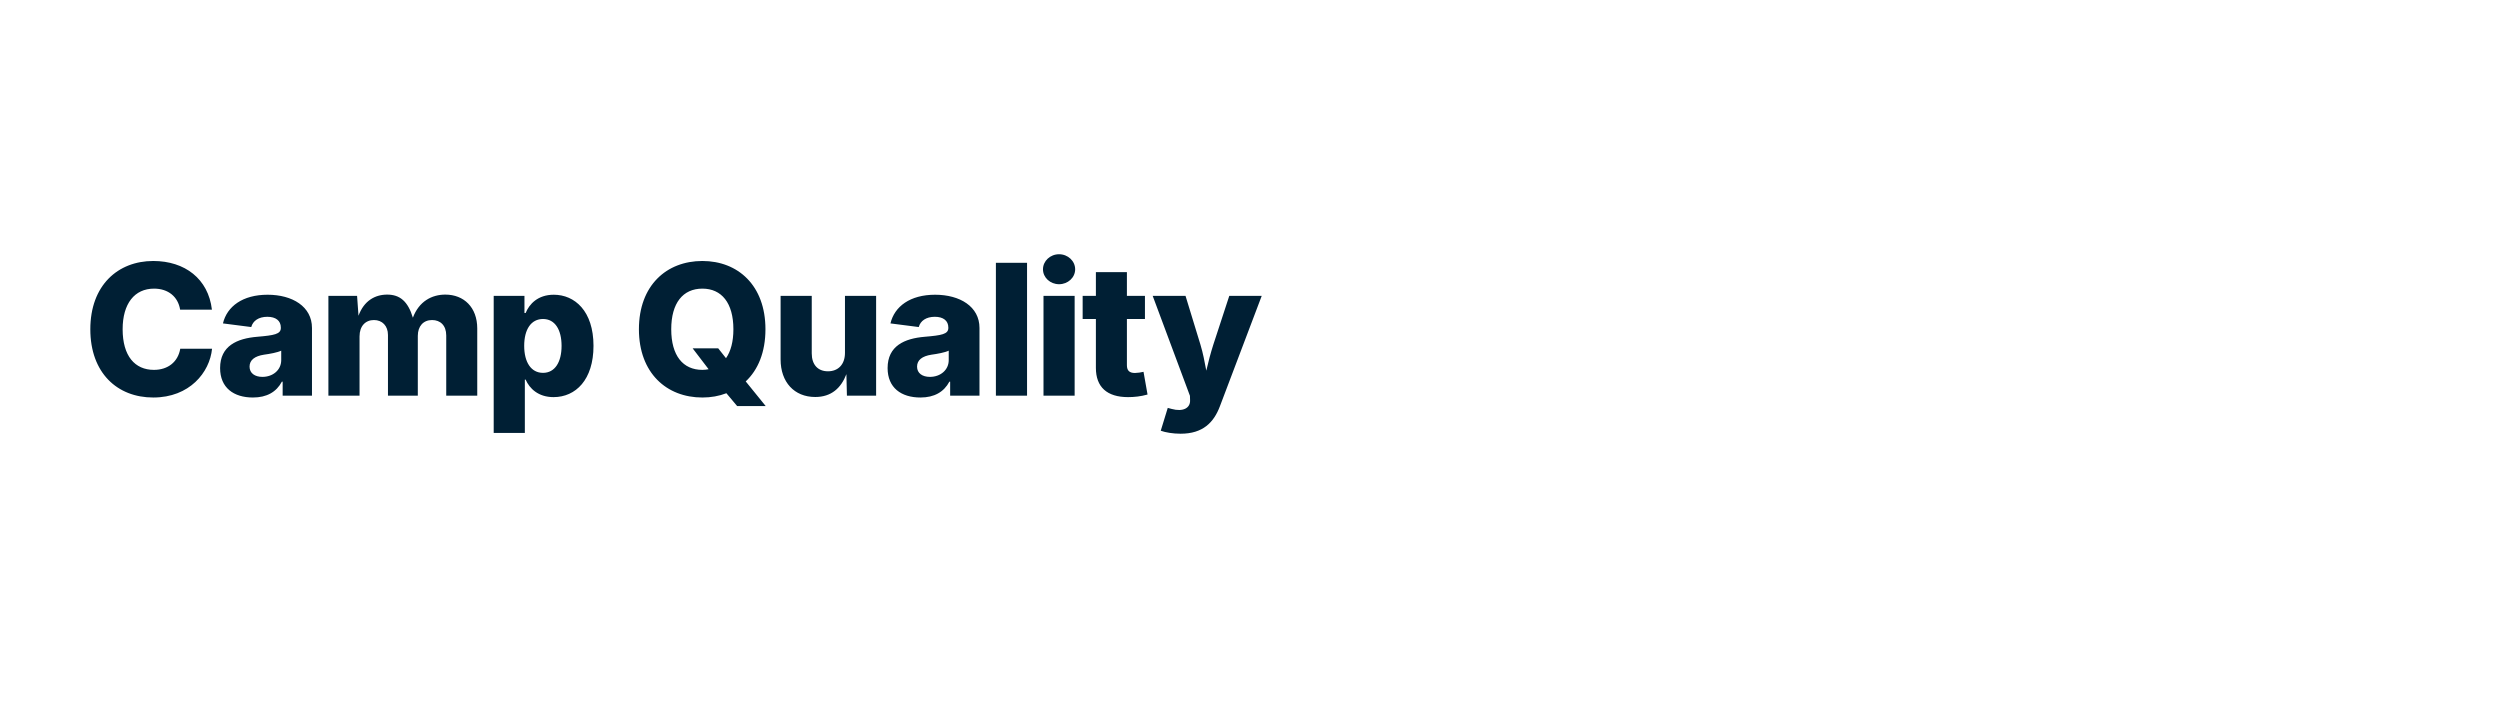
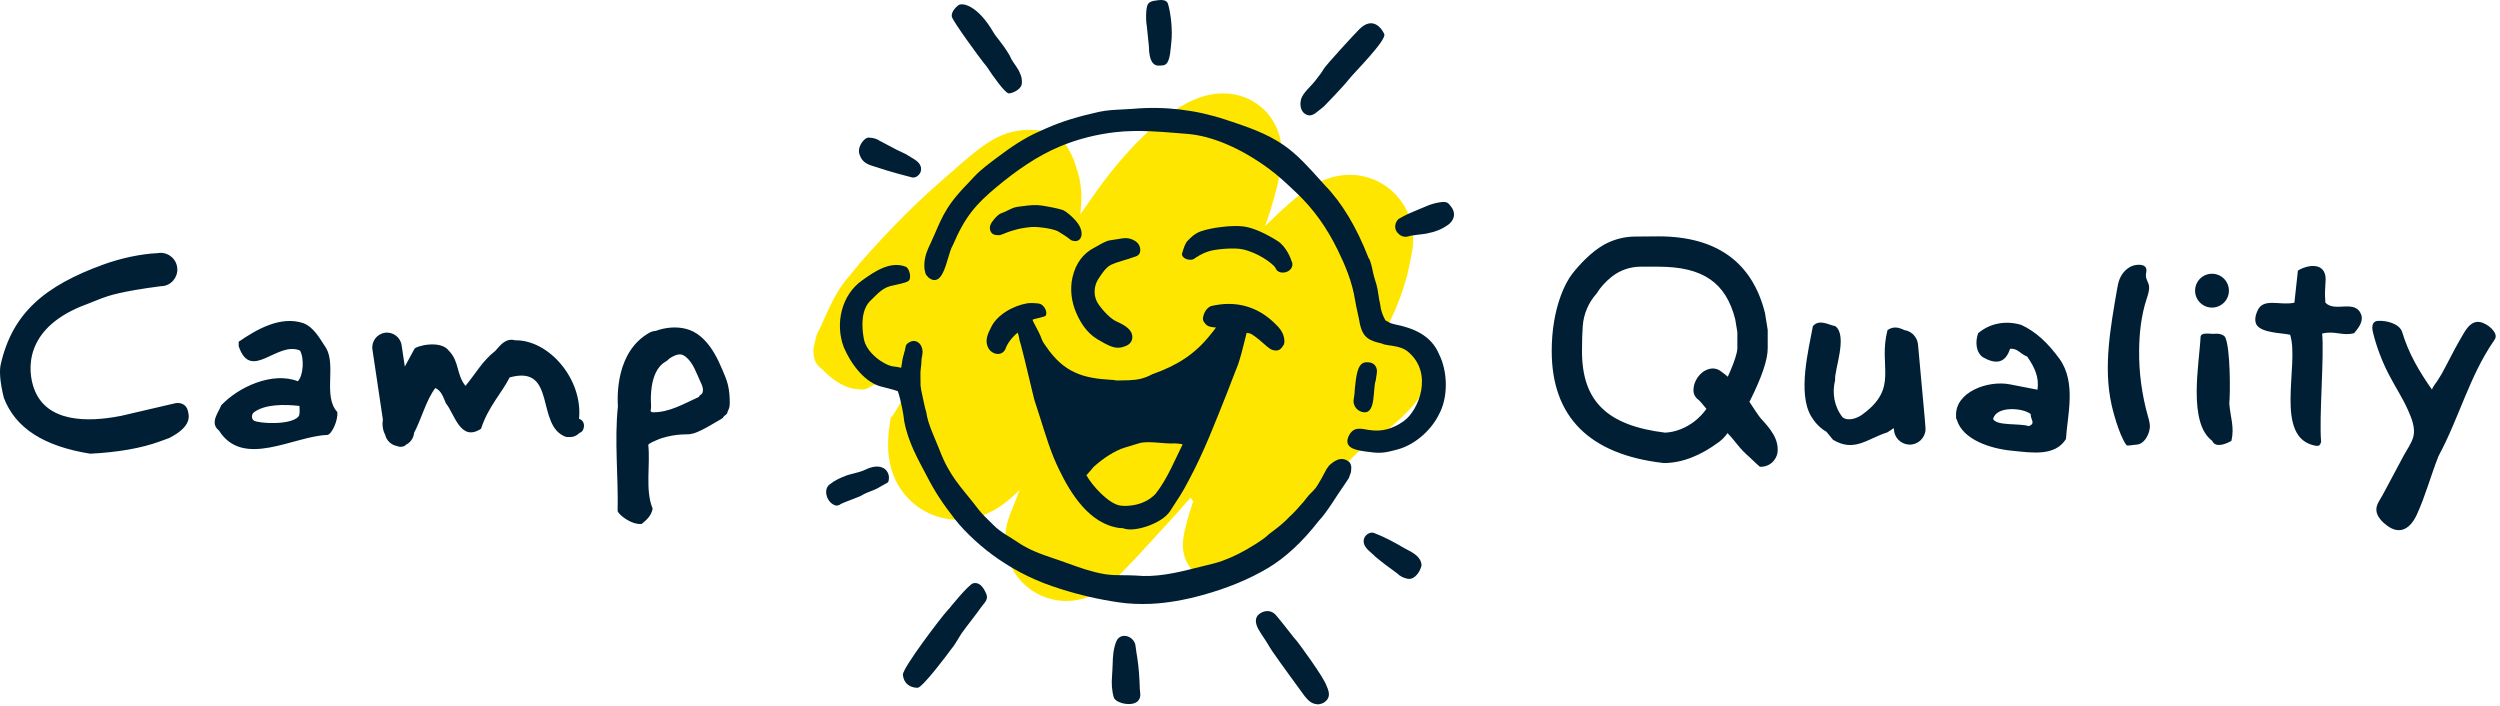
- <svg xmlns="http://www.w3.org/2000/svg" width="120" height="34" viewBox="0 70 301 20">
-   <text x="10" y="85" font-family="Inter,sans-serif" font-size="22" font-weight="800" fill="#001F34" letter-spacing="-0.5">Camp Quality</text>
+ <svg xmlns="http://www.w3.org/2000/svg" width="301" height="85" fill="none">
+   <path d="M171.718 42.206a3.704 3.704 0 00-1.084-1.425c-.911-.733-2.173-1-3.46-.637-.19.03-.381.065-.571.095.184-.363.369-.733.548-1.102.268-.566.53-1.133.78-1.71.25-.573.488-1.199.714-1.8.221-.578.441-1.306.632-1.973l.143-.524.16-.674.143-.673c.06-.316.119-.638.185-.96l.042-.184c.017-.084.029-.167.047-.257.03-.172.06-.345.078-.53.047-.554.119-.954 0-2.086-.024-.333-.233-1.352-.56-2.091l-.131-.298c-.066-.143-.143-.28-.22-.424a7.049 7.049 0 00-.531-.816 9.226 9.226 0 00-.625-.75 7.567 7.567 0 00-1.751-1.353 5.404 5.404 0 00-.494-.257c-.173-.083-.28-.125-.429-.185a8.279 8.279 0 00-1.745-.464l-.208-.03-.143-.012-.292-.018c-.196-.012-.393-.012-.589-.012a9.709 9.709 0 00-.59.03l-.22.024-.179.024a7.784 7.784 0 00-.721.143l-.178.041-.125.036-.227.072c-.154.047-.303.1-.458.155l-.191.077-.155.066c-.464.196-.738.351-1.036.512-.518.298-.899.56-1.25.81-.679.495-1.227.954-1.781 1.437a52.85 52.85 0 00-1.632 1.49c-.423.405-.863.828-1.304 1.263.179-.489.411-1.168.691-2.062.25-.793.53-1.758.816-2.944.065-.31.137-.632.208-.965.066-.346.131-.757.191-1.145.018-.089.03-.214.041-.345l.036-.382c.012-.13.018-.256.03-.387l.012-.197c.006-.107.006-.28 0-.417l-.012-.435a3.63 3.63 0 00-.048-.494 9.49 9.49 0 00-.101-.596l-.065-.298a7.894 7.894 0 00-.09-.334 9.04 9.04 0 00-.286-.78 5.91 5.91 0 00-.405-.805c-.375-.608-.774-1.144-1.381-1.669a6.875 6.875 0 00-.929-.691 7.493 7.493 0 00-1.447-.673c-.179-.066-.28-.09-.429-.126a7.762 7.762 0 00-.84-.172c-.31-.048-.506-.054-.72-.066a7.87 7.87 0 00-.65 0c-.238.006-.369.024-.536.042-.16.018-.321.041-.482.065l-.238.042-.185.042-.369.09-.363.1-.292.102c-.185.065-.411.143-.566.208l-.482.215c-.31.143-.572.28-.84.429-.238.137-.506.286-.72.423a20.1 20.1 0 00-1.263.864c-1.56 1.162-2.87 2.396-4.145 3.737a48.821 48.821 0 00-3.65 4.344c-.298.387-.578.787-.87 1.186l-.816 1.174c-.351.5-.708 1.007-1.066 1.52l.024-.12c.036-.155.03-.256.042-.387.018-.244.041-.489.059-.733.06-.936.018-1.68-.077-2.294-.036-.334-.095-.578-.143-.864a2.344 2.344 0 00-.089-.37c-.036-.113-.072-.22-.102-.334-.131-.405-.25-.798-.369-1.18a6.612 6.612 0 00-.375-.9c-.25-.512-.494-.887-.697-1.263a5.025 5.025 0 00-.321-.494c-.06-.078-.119-.155-.191-.233a1.32 1.32 0 00-.131-.125 1.206 1.206 0 00-.25-.173c-.369-.197-.536-.226-.721-.286-.172-.048-.315-.077-.434-.107-.239-.06-.393-.096-.471-.125-.226-.084-.881-.22-1.667-.203a6.864 6.864 0 00-1.162.036c-.375.047-.708.119-.875.143-1.179.226-2.436.81-3.901 1.871-1.477 1.067-3.138 2.592-5.258 4.44a89.365 89.365 0 00-5.295 5.071c-1.804 1.871-3.656 3.85-5.377 6.013-.971 1.079-1.697 2.336-2.287 3.552-.596 1.221-1.066 2.413-1.638 3.504-.13.465-.22.852-.297 1.198-.066.334-.15.667-.114.84.024.411.072.727.155.983.161.519.459.829.989 1.246.816.852 1.852 1.633 2.888 2.032.262.101.518.173.774.22.25.054.536.036.727.078.417.053.75.03.994-.131 2.126-1.139 3.288-1.43 3.949-1.252.649.173.726.757.601 1.437a6.303 6.303 0 01-.095.434l-.024.12c-.006.036-.012.113-.048.184a8.352 8.352 0 01-.196.4c-.262.5-.482.876-.655 1.168-.346.578-.524.822-.625.935-.066.078-.096.096-.108.096h-.006l-.065.393a22.41 22.41 0 00-.185 1.406c-.029.28-.053.567-.065.942-.012.16-.012.381-.012.596 0 .19.006.489.024.757l.018.214.029.275c.024.184.048.363.078.548.047.256.101.506.161.763l.047.19.024.096.042.137a9.901 9.901 0 00.411 1.084c.029.072.101.215.166.34.066.131.137.256.209.381.309.513.554.912 1.173 1.58.28.297.578.572.893.822l.238.185.286.196c.191.131.393.25.602.364.411.226.84.423 1.274.578a8.14 8.14 0 001.197.316c.405.077.816.125 1.221.143l.244.006h.215c.143 0 .286-.012.434-.018.292-.018.578-.054.864-.102l.214-.035.173-.036.268-.066a9.432 9.432 0 001.06-.333 9.22 9.22 0 00.679-.298c.494-.239.709-.376 1-.554.316-.197.459-.304.661-.453a15.606 15.606 0 001.561-1.335l.286-.28.095-.096c-.274.703-.542 1.4-.816 2.092l-.333.852-.042.108-.143.405-.083.256c-.042.143-.078.28-.114.423l-.047.215-.024.107-.03.16c-.053.31-.095.626-.113.936l-.012.239c0 .065-.006.137 0 .393.012.411.054.828.131 1.234.042.202.089.405.143.608.077.25.071.28.232.697a7.46 7.46 0 001.62 2.485 7.223 7.223 0 002.305 1.573c.869.376 1.84.584 2.721.602.328.006.411 0 .632-.012a7.53 7.53 0 001.685-.292c.226-.066.256-.083.333-.107l.215-.078c.143-.053.28-.113.417-.172.137-.06.274-.126.405-.197l.214-.113c.125-.072.25-.15.375-.22l.173-.114.107-.072a9.39 9.39 0 00.399-.286l.274-.214.22-.179.191-.167c.22-.197.405-.363.572-.518.327-.31.595-.578.851-.84 1.013-1.032 1.846-1.95 2.698-2.867.822-.9 1.638-1.794 2.448-2.67a190.64 190.64 0 002.965-3.313l.054.071.268.364c-.161.483-.316.971-.476 1.454-.155.554-.316 1.102-.477 1.77-.077.34-.167.697-.238 1.245-.018.155-.036.25-.042.477-.006.215-.024.346.006.703.012.161.024.292.06.483.047.256.119.518.208.763l.078.19c.041.102.095.203.143.298.107.197.226.388.357.573.065.089.137.178.208.262.072.09.191.208.298.304a4.515 4.515 0 001.102.739 4.512 4.512 0 001.459.364l.238.005c.161 0 .322-.006.476-.024l.239-.03c.083-.011.16-.023.196-.035l.274-.066.268-.077c.089-.03.191-.066.232-.078.108-.041.215-.09.322-.137l.161-.071.113-.06c.137-.072.31-.167.411-.226l.315-.197.257-.173.452-.316c.483-.357.965-.709 1.453-1.072a52.99 52.99 0 001.167-1.115l.536.107.167.036c.036.006.054.012.042.012v-.006c.018-.09.059-.268.131-.506l.113-.37c.042-.13.077-.202.113-.31l.036-.095.244-.25.834-.853a55.55 55.55 0 003.293-3.736c1.03-1.27 1.977-2.515 2.918-3.623a26.188 26.188 0 012.984-3.04 24.42 24.42 0 002.352-1.662 25.896 25.896 0 002.549-2.229c1.614-1.633 2.93-3.444 2.984-5.644-.131-.69-.274-1.352-.501-1.936zm-31.277-23.927c0 .006 0-.006 0 0zm-28.299 30.726s-.006-.006 0 0z" fill="#FFE600" />
+   <path d="M84.402 47.504c-.066.047-.15.083-.19.155-.019.03-.025.065-.043.095a.259.259 0 01-.125.084c-1.709.78-3.501 1.835-5.437 1.8a.367.367 0 01-.16-.03c-.048-.024-.078-.072-.108-.12-.006-.006-.006-.012-.012-.018.06-.226.084-.465.06-.715 0-.018-.066-.75.018-1.68.03-.155.047-.31.053-.46.167-1.15.602-2.46 1.662-3.062a2.01 2.01 0 00.476-.388c.352-.226.733-.44 1.108-.488.101-.012.202-.012.304.006.226.041.428.167.601.316.864.72 1.233 1.918 1.697 2.908.102.214.209.435.274.667.096.328.096.74-.178.93zm2.53-3.081c-.535-1.264-1.178-2.527-2.15-3.516-.493-.507-1.071-.924-1.744-1.174-1.18-.435-2.507-.376-3.704-.024-.113.036-.22.077-.334.12a1.901 1.901 0 00-.845.25c-3.967 2.252-3.847 7.538-3.758 8.837-.44 4.112.065 8.576-.036 12.58 0 .358 1.584 1.717 2.9 1.585.661-.53 1.185-1.054 1.316-1.847-.923-2.24-.262-5.28-.524-7.652-.017-.172.846-.524.977-.578.435-.196.893-.34 1.358-.447a9.89 9.89 0 012.25-.262c.733 0 1.126-.179 1.805-.5.798-.382 1.555-.877 2.323-1.306.13-.071.268-.154.34-.286.124-.22.422-.274.47-.524.03-.167.125-.316.184-.47.096-.251.102-.52.102-.782 0-.703-.06-1.406-.22-2.091-.161-.668-.447-1.287-.71-1.913zm-51.007 5.74c-.947 1.054-4.729.834-5.348.482-.328-.202-.316-.775 0-1.007 1.322-.983 3.662-.971 5.479-.763.006.376.089 1.043-.131 1.288zm3.358-8.224c-.792-1.186-1.447-2.51-2.769-3.034-2.77-.923-5.67.793-7.778 2.241v.53c1.454 4.357 4.616-.661 7.385.53.53.924.4 3.034-.262 3.696-3.031-1.186-7.123.661-9.23 2.902-.263.792-1.454 2.11-.263 3.033 2.9 4.618 8.969.661 13.054.53.548-.089 1.322-1.835 1.185-2.77-1.715-1.854-.13-5.549-1.322-7.658zm30.433 8.491c.476-4.792-3.639-9.524-7.688-9.458-1.144-.31-1.805.608-2.389 1.27-1.56 1.215-2.388 2.77-3.597 4.219-1.125-1.4-.714-2.926-2-4.232-1.001-1.364-4.092-.554-4.163-.19l-1.138 2.097c-.119-.774-.244-1.633-.387-2.574a1.78 1.78 0 00-2.019-1.496 1.783 1.783 0 00-1.494 2.02c.399 2.67.947 6.323 1.256 8.415-.09.62-.036 1.24.28 1.86a1.78 1.78 0 001.388 1.334c.31.131.655.161 1.006-.042.036-.035.066-.071.101-.107.542-.262.93-.798.983-1.424.9-1.722 1.465-3.975 2.56-5.405.727.334.942 1.072 1.275 1.847 1.03 1.234 1.733 4.708 4.228 3.057.852-2.64 2.543-4.368 3.443-6.18 5.752-1.585 3.055 5.882 6.806 7.17.673.041 1.084.017 1.638-.513.584-.12.798-1.43-.09-1.669zm-48.625-1.878l-6.42 1.496-.202.041c-3.906.757-8.88.805-10.368-3.295-.81-2.229-1.257-7.407 6.402-10.19l1.763-.698c.816-.298 2.28-.822 7.098-1.448.18 0 .358-.018.536-.071a2.011 2.011 0 00-1.012-3.891v-.013c-1.888.09-4.336.596-6.426 1.36-7.01 2.55-11.005 5.804-12.399 12.144-.113.626-.125 1.806.4 3.91 1.375 3.623 4.775 5.828 10.397 6.728 3.341-.167 6.158-.662 8.391-1.478l1.12-.406c2.775-1.424 2.465-2.687 2.156-3.557-.382-.763-1.203-.686-1.436-.632zm236.459-6.377c.024-2.098.245-4.154.894-6.156.077-.238.166-.495.226-.75.066-.275.101-.55.072-.823-.054-.441-.37-.799-.376-1.246-.006-.214.06-.423.066-.638.006-.78-.971-.75-1.507-.607-.792.214-1.405.876-1.715 1.627-.173.417-.25.87-.328 1.317-.774 4.505-1.661 9.302-.649 13.843.06.28.81 3.48 1.787 4.851.149.131.792-.042 1.209-.06.917-.041 1.477-1.12 1.596-1.925.077-.5-.078-1.007-.215-1.495a28.046 28.046 0 01-1.06-7.938zm-13.267 9.132c-1.209-.376-3.805 0-4.311-.84.327-1.598 3.531-1.401 4.526-.614-.048.661.649 1.096-.215 1.454zm-.929-12.193c-1.876-.554-3.776-.197-5.187 1.007-.387 1.085-.238 2.36.602 2.908 1.524.858 2.673.721 3.239-1.03.894-.108 1.239.63 2.055.923.935 1.317 1.465 2.545 1.25 3.999l-3.311-.644c-2.703-.524-6.586.947-6.491 3.742 0 .084.006.173 0 .257-.006.101.071.184.101.286.703 2.384 4.097 3.48 6.694 3.712 2.358.239 5.127.686 6.432-1.412.178-2.872 1.268-6.758-.751-9.624-1.393-1.92-2.846-3.302-4.633-4.124zm36.619-2.688c-.047-1.156-.089-.47.036-2.783 0-2.056-2.055-1.841-3.341-1.067l-.423 3.868c-1.798.387-3.859-.697-4.496 1.102 0 0-.482 1.002 0 1.64.703.917 3.007.893 3.984 1.12 1.155 3.6-2.054 12.467 3.085 13.366h.304c.131 0 .333-.292.339-.512-.256-2.956.387-10.298.125-12.997 1.543-.388 2.442.333 3.859-.054.387-.513 1.031-1.156.899-2.056-.643-2.193-3.215-.34-4.371-1.627zm-49.6 3.872l-.023-.048c-.012-.006-.024-.012-.042-.018a1.874 1.874 0 00-1.012-.483c-.644-.31-1.287-.518-2.037-.012-1.155 4.375 1.405 6.907-2.966 10.12-.643.512-1.798.9-2.442.387-1.03-1.288-1.286-2.956-.899-4.5-.131-1.156 1.56-5.321.018-6.477-.774-.132-1.929-.9-2.698 0-.506 2.783-1.858 8.033-.226 10.828.798 1.37 1.852 1.883 1.852 1.883.34.417.798.971.798.971 2.573 1.544 4.115-.125 6.557-.9.28-.172.53-.34.762-.506.006.06.006.107.012.137a1.91 1.91 0 001.781 1.847c.041 0 .083.006.125.006.994 0 1.834-.775 1.9-1.782.011-.196.017-.303-.906-10.285a1.907 1.907 0 00-.554-1.168zm37.534.287c-.321-.435-1.012-.435-1.417-.388-.512 0-1.525-.214-1.543.388-.143 3.128-1.56 10.303 1.4 12.49.387.9 1.673.388 2.317 0 .387-1.674-.132-2.83-.257-4.505.125-1.156.143-6.698-.5-7.985zm-1.582-3.552a2.036 2.036 0 002.036-2.038 2.036 2.036 0 10-4.073 0c0 1.126.911 2.038 2.037 2.038zm33.916 2.832c-.286-.4-.768-.78-1.281-.983-1.125-.441-1.792.345-2.328 1.245-.78 1.311-1.489 2.658-2.186 4.017a15.97 15.97 0 01-.964 1.674c-.072.107-.745.99-.655 1.114-1.543-2.187-2.829-4.374-3.603-6.942-.316-1.055-1.984-1.418-2.889-1.359a.832.832 0 00-.363.084c-.482.268-.351.995-.238 1.424a23.364 23.364 0 001.858 4.904c.75 1.46 1.667 2.831 2.334 4.339.411.924.9 2.104.655 3.14-.19.805-.792 1.615-1.185 2.348a541.38 541.38 0 01-1.381 2.587c-.387.72-.775 1.448-1.162 2.169-.405.763-.994 1.37-.625 2.294.214.537.643.954 1.096 1.305 1.667 1.3 2.918.346 3.662-1.263 1.042-2.27 1.692-4.732 2.609-7.05 2.447-4.511 3.722-9.612 6.658-13.867.089-.131.184-.268.22-.43.054-.262-.077-.53-.232-.75zM133.78 31.878c.518-.238 1.084-.405 1.584-.554.352-.102.679-.203.917-.298.548-.167.941-.256 1.001-.799.053-.506-.191-.971-.655-1.24-.739-.428-1.251-.339-2.025-.202-.25.042-.542.095-.881.137-.584.072-1.108.43-1.632.715-.119.066-.238.131-.34.185-1.351.697-2.227 1.89-2.614 3.534-.333 1.424-.155 2.997.494 4.428.459 1.007 1.168 2.276 2.549 3.093 1.275.756 1.882 1.013 2.501.989.31-.012.59-.096.894-.22.482-.203.762-.59.762-1.067 0-.799-.727-1.36-1.9-1.872-.702-.31-1.596-1.24-2.179-2.08-.59-.84-.62-1.99-.09-2.92.423-.655.965-1.525 1.614-1.83zm-27.3 24.548c-.87-.537-1.799-.113-2.614.262-.316.143-1.656.447-1.906.542-.81.316-1.406.566-2.096 1.115-.185.149-.47.476-.376 1.156.042.286.292 1.043 1.007 1.323a.71.71 0 00.244.047.789.789 0 00.5-.196c.048-.03.256-.113.423-.185.292-.12 1.423-.56 1.799-.703.083-.03.16-.072.232-.113.923-.549 1.423-.525 2.358-1.115l.649-.357c.209-.167.227-.03.298-.37.113-.542-.083-1.09-.518-1.406zM118.431 7.56c.191.226.369.44.482.62.525.822 2.103 3.057 2.537 3.063h.006c.346 0 1.156-.298 1.489-.877.143-.25.137-1.019-.131-1.513-.19-.596-.828-1.287-1.09-1.83l-.166-.351c-.977-1.633-1.567-2.11-1.942-2.765-1.858-3.212-3.734-3.671-4.252-3.26-.643.512-.834 1.049-.762 1.365.095.518 3.436 5.077 3.829 5.548zm39.145 6.328a.67.67 0 00.113.006c.285 0 .595-.179.821-.37.292-.244.608-.458.888-.709.143-.13 2.388-2.455 3.043-3.307.536-.697 4.556-4.69 4.222-5.417-.297-.65-1.358-2.187-2.989-.584-.506.5-3.955 4.237-4.3 4.797-.131.215-.25.411-.387.59-.131.185-.274.364-.417.548l-.25.322c-.506.656-1.376 1.335-1.656 2.128l-.006.018c-.148.548-.095 1.102.149 1.477.167.269.435.441.769.501zm11.648 14.622c.108 0 .221-.019.334-.048.5-.167 1.655-.233 2.191-.34 1.048-.209 1.841-.489 2.734-1.15.762-.674.714-1.502.214-2.11-.351-.423-.417-.655-1.411-.494a6.576 6.576 0 00-1.638.494c-.286.125-.572.245-.857.358-.781.322-1.591.655-2.329 1.102-.28.155-.447.572-.47.81-.054.454.125.793.47 1.091.22.185.488.286.762.286zm.055 37.591l-.191-.101c-1.078-.632-2.346-1.335-3.638-1.824-.435-.167-.947.131-1.156.525-.381.84.304 1.43.852 1.907.161.143.315.274.458.429l.679.548c.608.495 1.34.99 1.942 1.454.303.316.714.53 1.221.638a.867.867 0 00.214.024c.25 0 .5-.102.732-.304.465-.4.775-1.12.757-1.395-.078-1.013-1.126-1.508-1.87-1.9zM105.305 20.06l.239.071c1.274.453 4.073 1.192 4.276 1.234a.952.952 0 00.131.012c.41 0 .798-.358.911-.74.214-.893-.566-1.346-1.191-1.71-.137-.083-.274-.154-.399-.244a2.633 2.633 0 00-.274-.16l-1.025-.483a95.468 95.468 0 00-2.03-1.073c-.346-.244-.769-.375-1.322-.4-.322-.023-.655.305-.858.602-.345.507-.441 1.073-.25 1.496.321.942 1.036 1.162 1.792 1.395zm53.969 64.599c1.227-.656.56-1.758.429-2.122-.381-1.073-3.138-4.815-3.531-5.322a17.06 17.06 0 00-.375-.435c-.93-1.192-1.99-2.532-2.275-2.824a1.312 1.312 0 00-.929-.382h-.018c-.417.006-.828.19-1.144.519-.393.488-.214 1.162.125 1.74.501.852.888 1.317 1.281 2.032.137.25.506.769.506.769l.149.208c.214.358 3.549 4.917 3.549 4.917.143.208.441.524.685.715.292.22.649.328 1.012.328a.801.801 0 00.233-.042c-.006.006.286-.09.303-.101zm-25.162-.661c.12.376.924.77 1.799.77.196 0 .387-.019.554-.067.381-.1.965-.423.804-1.4a3.733 3.733 0 01-.03-.256c-.042-1.246-.113-2.587-.298-3.772-.077-.501-.172-1.002-.22-1.484-.06-.662-.602-1.12-1.132-1.21-.524-.095-.976.149-1.179.632-.363.876-.423 1.811-.446 2.729 0 0-.042 1.126-.078 1.514-.071.804-.024 1.752.226 2.544zm-19.765-10.804c-.107.125-.238.268-.381.429-.601.643-5.33 6.829-5.258 7.628.089 1.042.863 1.549 1.757 1.56h.023c.614-.059 3.651-4.105 4.05-4.671l.286-.37c.25-.345.601-.971.834-1.329l.131-.202c.268-.411 2.007-2.616 2.269-3.034.077-.119.172-.238.28-.363.285-.34.643-.757.428-1.287l-.006-.012c-.417-1.037-.952-1.472-1.596-1.317-.649.256-2.793 2.938-2.817 2.968zm23.964-67.787c.006.047.012.143.018.22.024 1.603.447 2.247 1.12 2.277l.429-.024c.553 0 .917-.334 1.066-1.985.017-.25.047-.542.089-.87.155-1.329-.054-3.396-.399-4.535-.203-.655-1.007-.506-1.757-.381-.184.03-.357.101-.5.209a.646.646 0 00-.143.143c-.334.5-.262 2.204-.161 2.693.012.06.018.12.024.179.06.697.131 1.388.214 2.074zm17.288 26.286c-.179-.578-.715-2.002-1.793-2.688-1.244-.786-2.858-1.597-4.121-1.746-1.364-.16-3.817.131-5.115.596-.715.257-1.209.74-1.614 1.174-.256.274-.447.864-.578 1.3l-.065.214c-.03.268.166.512.512.644.333.13.81.143 1.09-.132.678-.446 1.208-.69 1.828-.858.714-.184 2.769-.41 3.835-.184 1.876.399 3.585 1.662 3.978 2.21.107.37.453.596.887.596.06 0 .12-.006.179-.011.524-.072 1.036-.465.983-1.08l-.006-.035zm-27.633-6.404c-.369-.143-2.168-.543-3.115-.596-.613-.036-1.715.119-2.382.214-.399.06-.786.25-1.155.435a4.655 4.655 0 01-.703.31c-.464.161-.786.578-1.072.942l-.041.053c-.376.477-.376.918-.215 1.234.167.316.459.465 1.096.435l.304-.107c.458-.185.887-.358 1.387-.489l.375-.107c.471-.131 1.4-.268 1.864-.286.763-.03 2.353.184 3.056.512.607.364 1.083.668 1.572 1.061l.041.024c.167.071.328.107.477.107a.697.697 0 00.554-.238c.315-.352.286-1.013-.066-1.633-.411-.745-1.536-1.698-1.977-1.871zm36.353 24.358c1.346 0 .952-2.878 1.322-3.85.012-.03.095-.697.131-.894.077-.41-.072-1.4-1.376-1.275-1.078.101-1.125 2.074-1.274 3.17a7.935 7.935 0 01-.125 1.21c-.185.924.541 1.627 1.322 1.639z" fill="#001F34" />
+   <path d="M173.251 42.624c-.958-2.276-3.096-3.134-5.377-3.587-.518-.113-.655-.245-1.066-.465a5.299 5.299 0 01-.554-1.418 11.745 11.745 0 00-.208-1.127c-.114-.762-.203-1.525-.483-2.288-.024-.054-.048-.22-.077-.268-.06-.25-.107-.358-.143-.525-.179-.876-.322-1.573-.584-1.918-1.435-3.701-3.21-6.645-5.27-8.749l-.489-.542c-1.387-1.544-2.816-3.147-4.424-4.255-2.097-1.448-4.455-2.229-6.736-2.986l-.309-.101a27.64 27.64 0 00-11.131-1.293c-.441.036-.875.06-1.316.077-.905.042-1.834.09-2.751.286-2.275.495-4.556 1.162-6.39 1.997-.31.143-.626.28-.935.417-1.704.757-3.311 1.847-4.86 3.015-.965.727-2.013 1.472-2.9 2.426-.31.334-.613.661-.911.971-2.799 2.896-3.031 4.29-4.264 6.93-.417.865-.709 1.532-.78 2.504-.006.298-.006.375.017.673l.096.441c.012.197.28.47.417.608.798.584 1.316.16 1.697-.596.518-1.025.792-2.676 1.191-3.307 1.477-3.469 2.793-4.959 5.253-7.009 2.292-1.913 4.823-3.706 7.527-4.85 2.388-1.013 4.687-1.52 6.735-1.764 2.865-.34 5.89-.024 8.749.202 2.965.239 6.449 1.728 9.802 4.196 1.185.87 2.215 1.853 3.317 2.896 2.043 1.943 3.621 4.13 4.973 6.895.881 1.805 1.733 3.778 2.096 6.096.131.81.459 2.092.548 2.694.369 1.847 1.227 2.121 2.656 2.461.643.346 2.144.137 3.162.99 3.103 2.592 1.287 7.097-.548 8.372-1.28.888-2.578 1.311-4.222 1.037-1.006-.167-1.84-.435-2.418.828-.476 1.216.56 1.568 2.001 1.764 1.65.227 2.049.263 3.693-.178 2.191-.501 4.228-2.307 5.175-4.202 1.173-2.074 1.125-5.208.041-7.348z" fill="#001F34" />
+   <path d="M139.132 59.457c-1.37 1.448-3.401 1.538-4.258 1.413-1.382-.21-3.365-2.366-4.068-3.654.322-.34.87-1 .864-1 1.137-1.026 2.519-1.95 3.787-2.337l1.692-.512c1.036-.316 2.924.065 3.984.024.262-.024.959.017 1.256.113-.792 1.555-1.828 4.16-3.257 5.953zm14.513-20.363l-.125-.125c-2.043-2.032-4.687-2.843-7.712-2.116l-.054.018c-.601.298-.875.966-.923 1.502-.018.25.173.459.31.632.286.357.822.399 1.262.423-.119.19-.339.459-.458.608-.102.125-.197.238-.256.316-1.811 2.27-3.943 3.647-6.956 4.707-.935.507-1.751.686-2.799.722-.226.011-1.108.017-1.346.03-.214.023-.56-.096-.774-.078-3.371-.179-5.723-.846-7.879-4.04-.357-.525-.375-.471-.661-1.246-.179-.483-1.024-1.907-.947-1.955.28-.143 1.507-.322 1.596-.506.203-.43-.161-1.168-.649-1.383-.256-.113-1.34-.155-1.602-.083-1.632.274-3.668 1.37-4.377 2.955-.346.674-.703 1.455-.393 2.211.303.936 1.649 1.347 2.144.358.238-.745.869-1.496 1.483-1.996.184.429.172.93.357 1.364.506 1.806 1.649 6.937 1.757 7.062.166.507.345 1.049.524 1.621.679 2.122 1.334 4.41 2.358 6.466 1.358 2.813 3.621 6.543 7.283 7.014.149.018.31-.012.453.042 1.328.518 4.657-.59 5.616-2.074.982-1.52 1.435-2.145 2.221-3.66l.089-.172c1.805-3.367 3.121-6.847 4.52-10.333.453-1.133.9-2.39 1.376-3.546l.155-.495c.333-1.06.482-1.847.864-3.283.381.202.131-.257 1.536.876.744.613 1.179 1.114 1.626 1.221.756.191.994-.167 1.31-.655.048-.078.363-1.186-.929-2.402z" fill="#001F34" />
+   <path d="M162.698 56.315c-.006-.268-.095-.566-.273-.709-.947-.757-1.805-.101-2.418.46 0 0-.203.291-.286.404-.232.46-1.019 1.931-1.358 2.336-.22.257-.441.477-.679.71-.208.202-.53.667-.738.905-.524.584-1.138 1.312-1.71 1.812-.655.715-1.393 1.281-2.28 1.949l-.125.09c-.465.452-1.001.81-1.686 1.25-1.411.9-2.721 1.556-4.008 2.015-.691.244-1.399.411-2.15.59a35.55 35.55 0 00-1.072.262c-2.334.608-4.817 1.144-7.164.906-.506-.03-.994-.03-1.465-.036-.816-.006-1.584-.012-2.31-.137-1.62-.28-3.044-.799-4.425-1.3-.381-.136-.756-.273-1.12-.398l-.565-.191c-1.549-.525-3.014-1.025-4.497-2.062-.631-.441-1.935-1.103-2.727-1.925-.56-.578-1.316-1.233-1.852-1.937-.191-.244-.381-.5-.59-.762-1.441-1.848-2.876-3.23-4.038-6.27-.559-1.466-1.441-3.158-1.637-4.642-.167-.506-.352-1.46-.465-1.984-.095-.424-.19-.829-.226-1.228v-.107a50.522 50.522 0 01-.012-.954v-.578c.012-.155.036-.31.048-.465.017-.143.041-.292.053-.435.012-.083.012-.16.012-.244 0-.048 0-.078.006-.101.006-.09.006-.191.012-.298.066-.394.179-.787.095-1.186-.077-.382-.25-.697-.601-.894-.298-.167-.649-.143-.959.042-.292.172-.441.31-.47.65-.006.1-.084.297-.084.392-.03.09-.059.18-.083.269-.012.041-.084.292-.018.107-.089.25-.143.47-.185.733l-.143.924a6.714 6.714 0 00-1.018-.167c-.995-.15-3.198-1.58-3.49-3.361-.268-1.49-.327-3.516.864-4.607.887-.858 1.483-1.591 2.739-1.788.494-.137 1.287-.244 1.733-.494.477-.268.179-1.52-.25-1.734-1.846-.751-3.764.536-5.264 1.62-2.514 1.746-3.3 5.239-2.228 8.057.858 2.033 2.597 4.375 4.723 4.792.643.19 1.125.262 1.786.506.399 1.15.733 3.093.757 3.552.476 2.616 1.697 4.672 2.709 6.62 1.019 1.968 1.888 3.29 3.413 5.251 1.31 1.675 3.382 3.528 5.175 4.75 2.394 1.638 4.639 2.723 7.498 3.623a44.26 44.26 0 007.009 1.62c1.268.186 2.591.245 3.966.18 1.924-.096 3.966-.447 6.164-1.055 2.989-.823 5.64-1.92 7.879-3.254 2.096-1.251 4.151-3.158 6.092-5.655 1.066-1.12 2.18-3.081 3.067-4.315.083-.131.173-.262.262-.393.101-.143.197-.292.292-.435l.024-.048c.083-.238.172-.483.256-.721-.018 0 .041-.346.035-.507zm49.313-5.928c-.267-.292-.899-1.275-1.387-2.02l.071-.107c1.442-2.884 2.138-4.958 2.138-6.323v-2.21l-.327-2.027c-1.519-6.132-5.836-9.243-12.834-9.243l-2.793.024a7.843 7.843 0 00-3.698.947c-1.596.876-3.091 2.51-3.937 3.612-.738.96-2.417 4.052-2.417 9.225 0 7.914 4.52 12.449 13.435 13.48l.053.006c2.156 0 4.395-.858 6.67-2.55a4.582 4.582 0 001.007-1.056c.994 1.013 1.363 1.794 2.626 2.873l.923.876c.369.256.179.357.721.292.857-.108 1.536-.727 1.739-1.615.25-1.728-.941-3.033-1.99-4.184zm-9.683 1.3a5.737 5.737 0 01-1.852.405c-7.009-.864-10.005-3.802-10.005-9.827 0-1.204.036-2.187.09-2.98a6.554 6.554 0 011.661-3.933c.477-.775 1.102-1.46 1.882-2.074a5.596 5.596 0 013.454-1.168h2.108c5.36 0 8.129 1.907 9.255 6.329l.256 1.55v1.954c0 .16-.06 1.031-1.15 3.415a10.221 10.221 0 00-.899-.703c-.327-.227-.988-.525-1.911.005-.394.227-1.34 1.043-1.323 2.384 0 .125.024.274.084.43.089.238.262.494.589.72.072.06.328.358.53.602.078.096.209.25.358.435-.786 1.09-1.858 1.967-3.127 2.456z" fill="#001F34" />
</svg>
